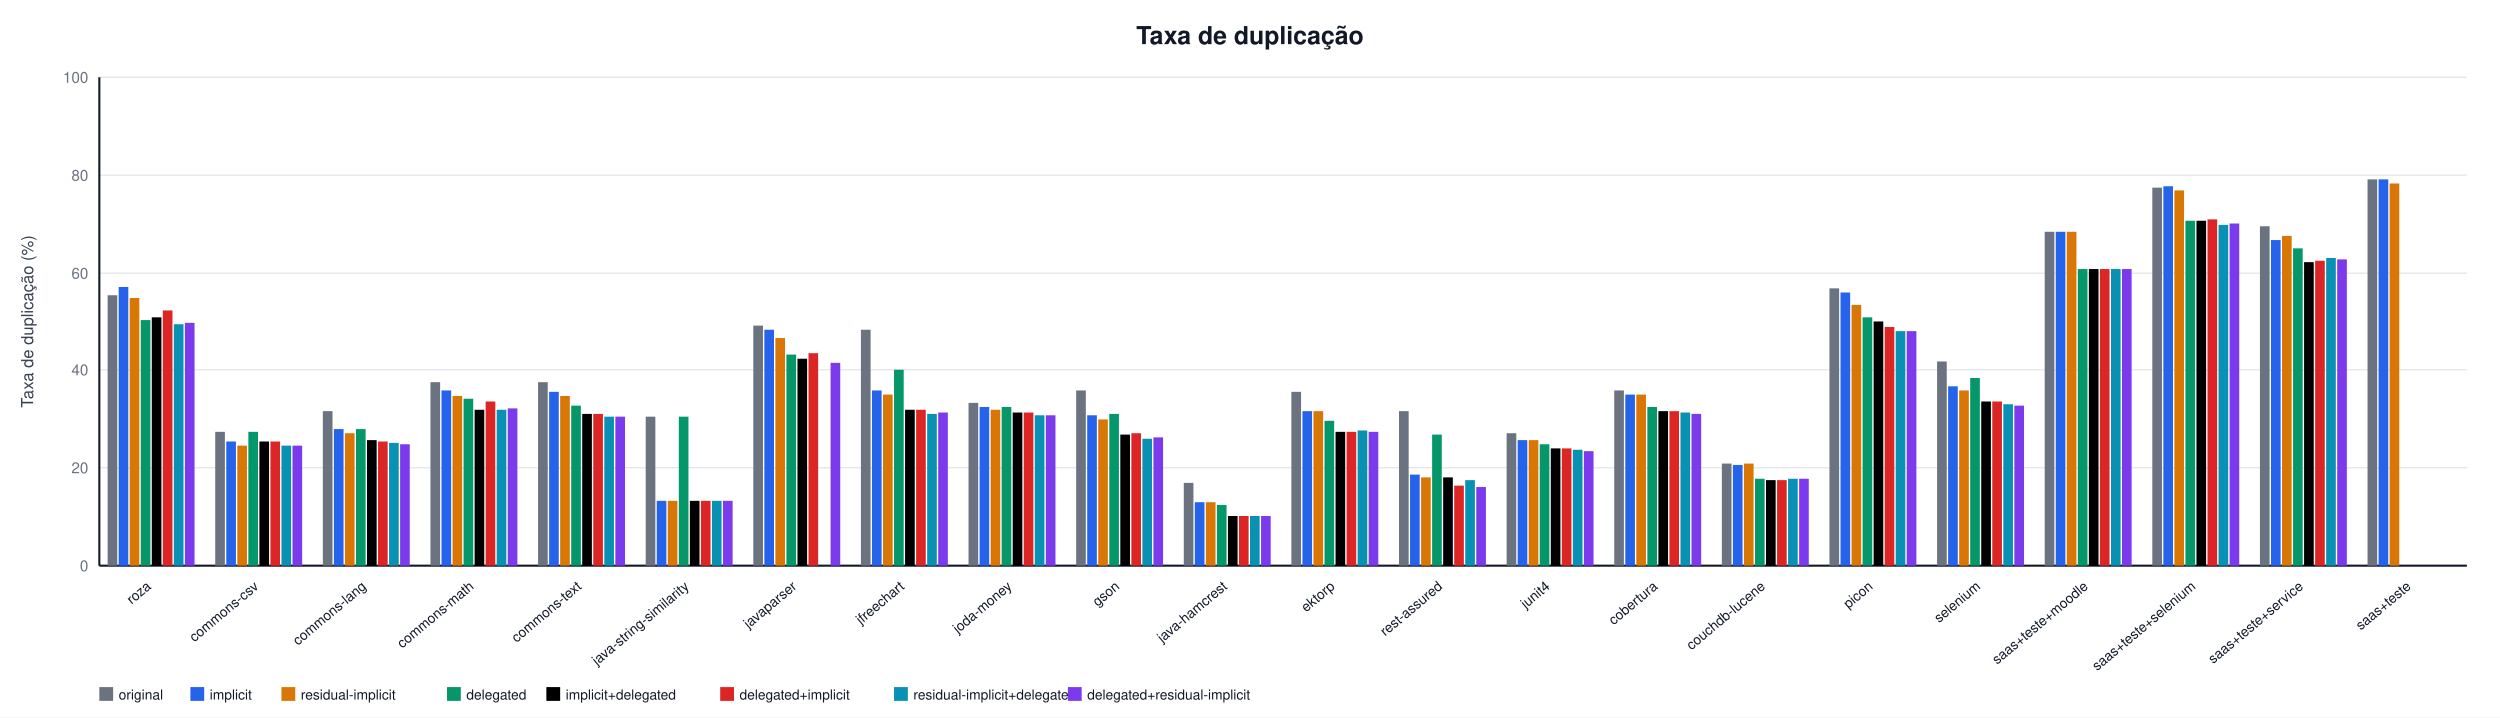
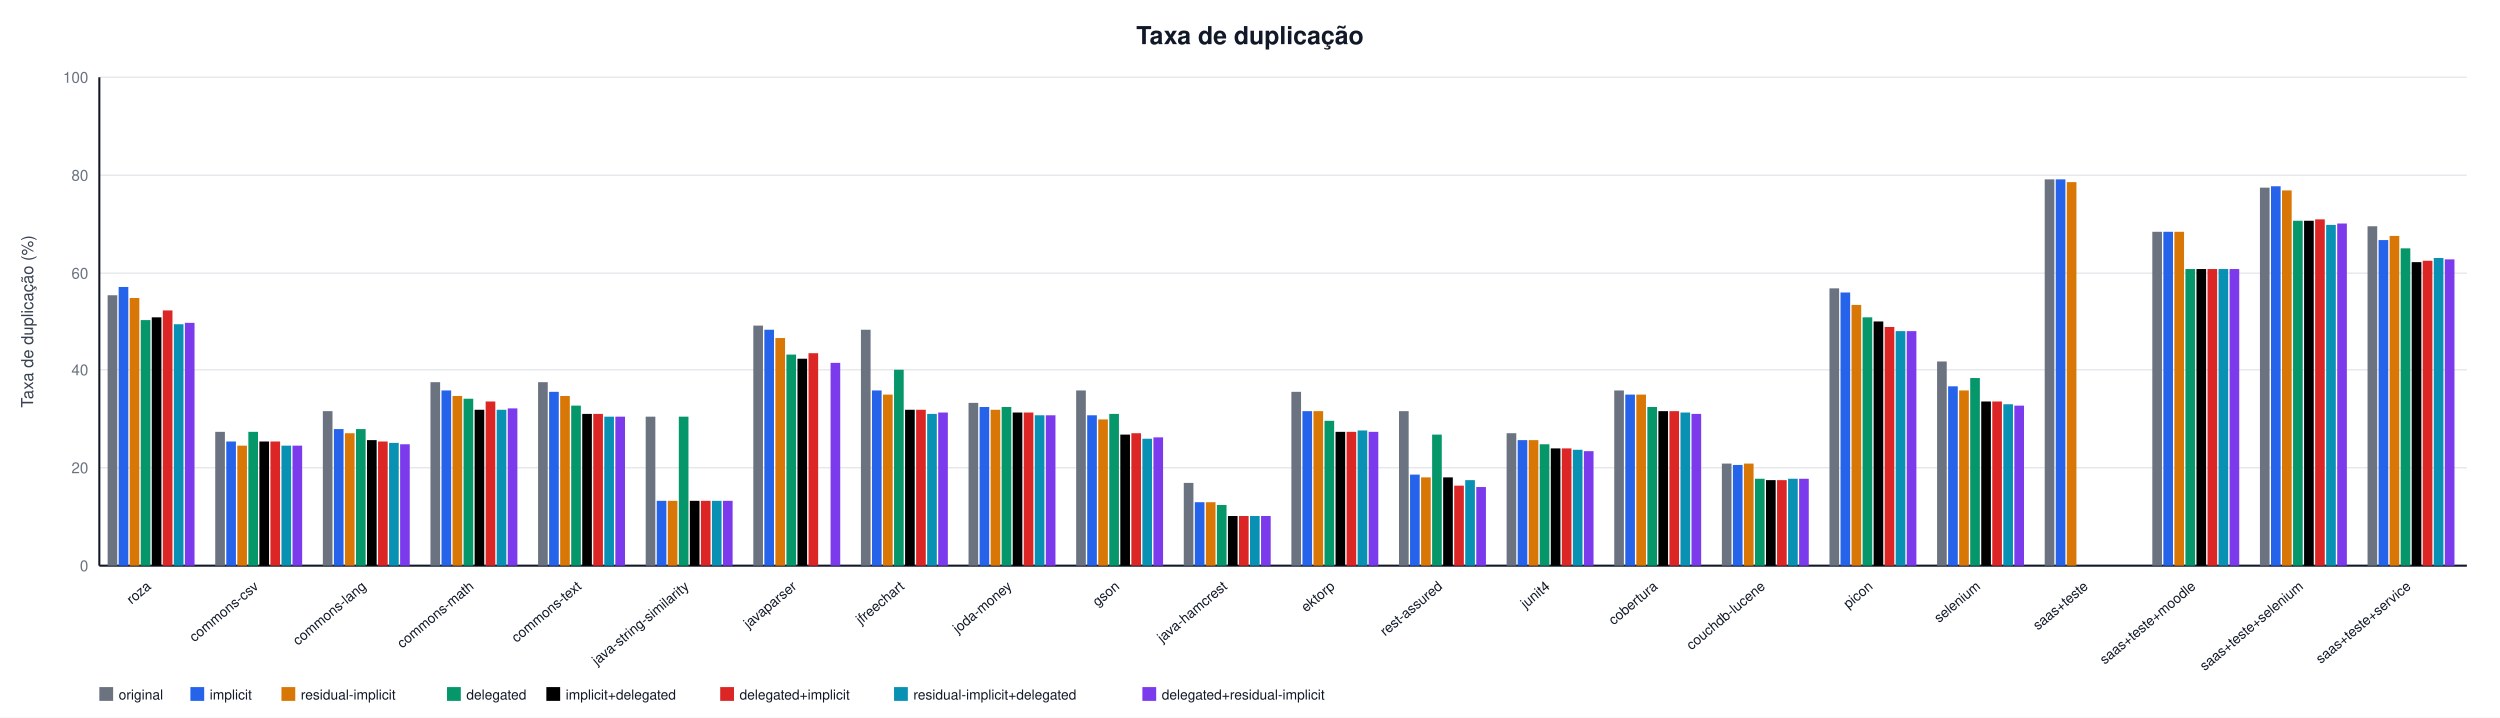
<svg xmlns="http://www.w3.org/2000/svg" width="1812" height="520" viewBox="0 0 1812 520">
  <rect width="100%" height="100%" fill="#ffffff" />
  <text x="906" y="32" text-anchor="middle" font-family="Helvetica, Arial, sans-serif" font-size="18" font-weight="700" fill="#111827">Taxa de duplicação</text>
  <text x="24" y="233" text-anchor="middle" font-family="Helvetica, Arial, sans-serif" font-size="12" fill="#374151" transform="rotate(-90 24 233)">Taxa de duplicação (%)</text>
  <line x1="72" y1="410" x2="1788" y2="410" stroke="#e5e7eb" stroke-width="1" />
  <text x="64" y="414" text-anchor="end" font-family="Helvetica, Arial, sans-serif" font-size="11" fill="#6b7280">0</text>
  <line x1="72" y1="339" x2="1788" y2="339" stroke="#e5e7eb" stroke-width="1" />
  <text x="64" y="343" text-anchor="end" font-family="Helvetica, Arial, sans-serif" font-size="11" fill="#6b7280">20</text>
  <line x1="72" y1="268" x2="1788" y2="268" stroke="#e5e7eb" stroke-width="1" />
  <text x="64" y="272" text-anchor="end" font-family="Helvetica, Arial, sans-serif" font-size="11" fill="#6b7280">40</text>
  <line x1="72" y1="198" x2="1788" y2="198" stroke="#e5e7eb" stroke-width="1" />
  <text x="64" y="202" text-anchor="end" font-family="Helvetica, Arial, sans-serif" font-size="11" fill="#6b7280">60</text>
  <line x1="72" y1="127" x2="1788" y2="127" stroke="#e5e7eb" stroke-width="1" />
  <text x="64" y="131" text-anchor="end" font-family="Helvetica, Arial, sans-serif" font-size="11" fill="#6b7280">80</text>
  <line x1="72" y1="56" x2="1788" y2="56" stroke="#e5e7eb" stroke-width="1" />
  <text x="64" y="60" text-anchor="end" font-family="Helvetica, Arial, sans-serif" font-size="11" fill="#6b7280">100</text>
  <line x1="72" y1="56" x2="72" y2="410" stroke="#111827" stroke-width="1.5" />
  <line x1="72" y1="410" x2="1788" y2="410" stroke="#111827" stroke-width="1.5" />
  <rect x="78" y="214" width="7" height="196" fill="#6b7280" />
  <rect x="86" y="208" width="7" height="202" fill="#2563eb" />
  <rect x="94" y="216" width="7" height="194" fill="#d97706" />
  <rect x="102" y="232" width="7" height="178" fill="#059669" />
  <rect x="110" y="230" width="7" height="180" fill="#7c3ed" />
  <rect x="118" y="225" width="7" height="185" fill="#dc2626" />
  <rect x="126" y="235" width="7" height="175" fill="#0891b2" />
  <rect x="134" y="234" width="7" height="176" fill="#7c3aed" />
  <text x="110" y="426" text-anchor="end" font-family="Helvetica, Arial, sans-serif" font-size="10" fill="#111827" transform="rotate(-40 110 426)">roza</text>
  <rect x="156" y="313" width="7" height="97" fill="#6b7280" />
  <rect x="164" y="320" width="7" height="90" fill="#2563eb" />
  <rect x="172" y="323" width="7" height="87" fill="#d97706" />
  <rect x="180" y="313" width="7" height="97" fill="#059669" />
  <rect x="188" y="320" width="7" height="90" fill="#7c3ed" />
  <rect x="196" y="320" width="7" height="90" fill="#dc2626" />
  <rect x="204" y="323" width="7" height="87" fill="#0891b2" />
  <rect x="212" y="323" width="7" height="87" fill="#7c3aed" />
  <text x="188" y="426" text-anchor="end" font-family="Helvetica, Arial, sans-serif" font-size="10" fill="#111827" transform="rotate(-40 188 426)">commons-csv</text>
  <rect x="234" y="298" width="7" height="112" fill="#6b7280" />
  <rect x="242" y="311" width="7" height="99" fill="#2563eb" />
  <rect x="250" y="314" width="7" height="96" fill="#d97706" />
  <rect x="258" y="311" width="7" height="99" fill="#059669" />
  <rect x="266" y="319" width="7" height="91" fill="#7c3ed" />
  <rect x="274" y="320" width="7" height="90" fill="#dc2626" />
  <rect x="282" y="321" width="7" height="89" fill="#0891b2" />
  <rect x="290" y="322" width="7" height="88" fill="#7c3aed" />
  <text x="266" y="426" text-anchor="end" font-family="Helvetica, Arial, sans-serif" font-size="10" fill="#111827" transform="rotate(-40 266 426)">commons-lang</text>
  <rect x="312" y="277" width="7" height="133" fill="#6b7280" />
  <rect x="320" y="283" width="7" height="127" fill="#2563eb" />
  <rect x="328" y="287" width="7" height="123" fill="#d97706" />
  <rect x="336" y="289" width="7" height="121" fill="#059669" />
  <rect x="344" y="297" width="7" height="113" fill="#7c3ed" />
  <rect x="352" y="291" width="7" height="119" fill="#dc2626" />
  <rect x="360" y="297" width="7" height="113" fill="#0891b2" />
  <rect x="368" y="296" width="7" height="114" fill="#7c3aed" />
  <text x="344" y="426" text-anchor="end" font-family="Helvetica, Arial, sans-serif" font-size="10" fill="#111827" transform="rotate(-40 344 426)">commons-math</text>
  <rect x="390" y="277" width="7" height="133" fill="#6b7280" />
  <rect x="398" y="284" width="7" height="126" fill="#2563eb" />
  <rect x="406" y="287" width="7" height="123" fill="#d97706" />
  <rect x="414" y="294" width="7" height="116" fill="#059669" />
  <rect x="422" y="300" width="7" height="110" fill="#7c3ed" />
  <rect x="430" y="300" width="7" height="110" fill="#dc2626" />
  <rect x="438" y="302" width="7" height="108" fill="#0891b2" />
  <rect x="446" y="302" width="7" height="108" fill="#7c3aed" />
  <text x="422" y="426" text-anchor="end" font-family="Helvetica, Arial, sans-serif" font-size="10" fill="#111827" transform="rotate(-40 422 426)">commons-text</text>
  <rect x="468" y="302" width="7" height="108" fill="#6b7280" />
  <rect x="476" y="363" width="7" height="47" fill="#2563eb" />
  <rect x="484" y="363" width="7" height="47" fill="#d97706" />
  <rect x="492" y="302" width="7" height="108" fill="#059669" />
  <rect x="500" y="363" width="7" height="47" fill="#7c3ed" />
  <rect x="508" y="363" width="7" height="47" fill="#dc2626" />
  <rect x="516" y="363" width="7" height="47" fill="#0891b2" />
  <rect x="524" y="363" width="7" height="47" fill="#7c3aed" />
  <text x="500" y="426" text-anchor="end" font-family="Helvetica, Arial, sans-serif" font-size="10" fill="#111827" transform="rotate(-40 500 426)">java-string-similarity</text>
  <rect x="546" y="236" width="7" height="174" fill="#6b7280" />
  <rect x="554" y="239" width="7" height="171" fill="#2563eb" />
  <rect x="562" y="245" width="7" height="165" fill="#d97706" />
  <rect x="570" y="257" width="7" height="153" fill="#059669" />
  <rect x="578" y="260" width="7" height="150" fill="#7c3ed" />
  <rect x="586" y="256" width="7" height="154" fill="#dc2626" />
-   <rect x="594" y="410" width="7" height="0" fill="#0891b2" />
  <rect x="602" y="263" width="7" height="147" fill="#7c3aed" />
  <text x="578" y="426" text-anchor="end" font-family="Helvetica, Arial, sans-serif" font-size="10" fill="#111827" transform="rotate(-40 578 426)">javaparser</text>
  <rect x="624" y="239" width="7" height="171" fill="#6b7280" />
  <rect x="632" y="283" width="7" height="127" fill="#2563eb" />
  <rect x="640" y="286" width="7" height="124" fill="#d97706" />
  <rect x="648" y="268" width="7" height="142" fill="#059669" />
  <rect x="656" y="297" width="7" height="113" fill="#7c3ed" />
  <rect x="664" y="297" width="7" height="113" fill="#dc2626" />
  <rect x="672" y="300" width="7" height="110" fill="#0891b2" />
  <rect x="680" y="299" width="7" height="111" fill="#7c3aed" />
  <text x="656" y="426" text-anchor="end" font-family="Helvetica, Arial, sans-serif" font-size="10" fill="#111827" transform="rotate(-40 656 426)">jfreechart</text>
  <rect x="702" y="292" width="7" height="118" fill="#6b7280" />
  <rect x="710" y="295" width="7" height="115" fill="#2563eb" />
  <rect x="718" y="297" width="7" height="113" fill="#d97706" />
  <rect x="726" y="295" width="7" height="115" fill="#059669" />
  <rect x="734" y="299" width="7" height="111" fill="#7c3ed" />
  <rect x="742" y="299" width="7" height="111" fill="#dc2626" />
  <rect x="750" y="301" width="7" height="109" fill="#0891b2" />
  <rect x="758" y="301" width="7" height="109" fill="#7c3aed" />
  <text x="734" y="426" text-anchor="end" font-family="Helvetica, Arial, sans-serif" font-size="10" fill="#111827" transform="rotate(-40 734 426)">joda-money</text>
  <rect x="780" y="283" width="7" height="127" fill="#6b7280" />
  <rect x="788" y="301" width="7" height="109" fill="#2563eb" />
  <rect x="796" y="304" width="7" height="106" fill="#d97706" />
  <rect x="804" y="300" width="7" height="110" fill="#059669" />
  <rect x="812" y="315" width="7" height="95" fill="#7c3ed" />
  <rect x="820" y="314" width="7" height="96" fill="#dc2626" />
  <rect x="828" y="318" width="7" height="92" fill="#0891b2" />
  <rect x="836" y="317" width="7" height="93" fill="#7c3aed" />
  <text x="812" y="426" text-anchor="end" font-family="Helvetica, Arial, sans-serif" font-size="10" fill="#111827" transform="rotate(-40 812 426)">gson</text>
  <rect x="858" y="350" width="7" height="60" fill="#6b7280" />
  <rect x="866" y="364" width="7" height="46" fill="#2563eb" />
  <rect x="874" y="364" width="7" height="46" fill="#d97706" />
  <rect x="882" y="366" width="7" height="44" fill="#059669" />
  <rect x="890" y="374" width="7" height="36" fill="#7c3ed" />
  <rect x="898" y="374" width="7" height="36" fill="#dc2626" />
  <rect x="906" y="374" width="7" height="36" fill="#0891b2" />
  <rect x="914" y="374" width="7" height="36" fill="#7c3aed" />
  <text x="890" y="426" text-anchor="end" font-family="Helvetica, Arial, sans-serif" font-size="10" fill="#111827" transform="rotate(-40 890 426)">java-hamcrest</text>
  <rect x="936" y="284" width="7" height="126" fill="#6b7280" />
  <rect x="944" y="298" width="7" height="112" fill="#2563eb" />
  <rect x="952" y="298" width="7" height="112" fill="#d97706" />
  <rect x="960" y="305" width="7" height="105" fill="#059669" />
  <rect x="968" y="313" width="7" height="97" fill="#7c3ed" />
  <rect x="976" y="313" width="7" height="97" fill="#dc2626" />
  <rect x="984" y="312" width="7" height="98" fill="#0891b2" />
  <rect x="992" y="313" width="7" height="97" fill="#7c3aed" />
  <text x="968" y="426" text-anchor="end" font-family="Helvetica, Arial, sans-serif" font-size="10" fill="#111827" transform="rotate(-40 968 426)">ektorp</text>
  <rect x="1014" y="298" width="7" height="112" fill="#6b7280" />
  <rect x="1022" y="344" width="7" height="66" fill="#2563eb" />
  <rect x="1030" y="346" width="7" height="64" fill="#d97706" />
  <rect x="1038" y="315" width="7" height="95" fill="#059669" />
  <rect x="1046" y="346" width="7" height="64" fill="#7c3ed" />
  <rect x="1054" y="352" width="7" height="58" fill="#dc2626" />
  <rect x="1062" y="348" width="7" height="62" fill="#0891b2" />
  <rect x="1070" y="353" width="7" height="57" fill="#7c3aed" />
  <text x="1046" y="426" text-anchor="end" font-family="Helvetica, Arial, sans-serif" font-size="10" fill="#111827" transform="rotate(-40 1046 426)">rest-assured</text>
  <rect x="1092" y="314" width="7" height="96" fill="#6b7280" />
  <rect x="1100" y="319" width="7" height="91" fill="#2563eb" />
  <rect x="1108" y="319" width="7" height="91" fill="#d97706" />
  <rect x="1116" y="322" width="7" height="88" fill="#059669" />
  <rect x="1124" y="325" width="7" height="85" fill="#7c3ed" />
  <rect x="1132" y="325" width="7" height="85" fill="#dc2626" />
  <rect x="1140" y="326" width="7" height="84" fill="#0891b2" />
  <rect x="1148" y="327" width="7" height="83" fill="#7c3aed" />
  <text x="1124" y="426" text-anchor="end" font-family="Helvetica, Arial, sans-serif" font-size="10" fill="#111827" transform="rotate(-40 1124 426)">junit4</text>
  <rect x="1170" y="283" width="7" height="127" fill="#6b7280" />
  <rect x="1178" y="286" width="7" height="124" fill="#2563eb" />
  <rect x="1186" y="286" width="7" height="124" fill="#d97706" />
  <rect x="1194" y="295" width="7" height="115" fill="#059669" />
  <rect x="1202" y="298" width="7" height="112" fill="#7c3ed" />
  <rect x="1210" y="298" width="7" height="112" fill="#dc2626" />
  <rect x="1218" y="299" width="7" height="111" fill="#0891b2" />
  <rect x="1226" y="300" width="7" height="110" fill="#7c3aed" />
  <text x="1202" y="426" text-anchor="end" font-family="Helvetica, Arial, sans-serif" font-size="10" fill="#111827" transform="rotate(-40 1202 426)">cobertura</text>
  <rect x="1248" y="336" width="7" height="74" fill="#6b7280" />
  <rect x="1256" y="337" width="7" height="73" fill="#2563eb" />
  <rect x="1264" y="336" width="7" height="74" fill="#d97706" />
  <rect x="1272" y="347" width="7" height="63" fill="#059669" />
  <rect x="1280" y="348" width="7" height="62" fill="#7c3ed" />
  <rect x="1288" y="348" width="7" height="62" fill="#dc2626" />
  <rect x="1296" y="347" width="7" height="63" fill="#0891b2" />
  <rect x="1304" y="347" width="7" height="63" fill="#7c3aed" />
  <text x="1280" y="426" text-anchor="end" font-family="Helvetica, Arial, sans-serif" font-size="10" fill="#111827" transform="rotate(-40 1280 426)">couchdb-lucene</text>
  <rect x="1326" y="209" width="7" height="201" fill="#6b7280" />
  <rect x="1334" y="212" width="7" height="198" fill="#2563eb" />
  <rect x="1342" y="221" width="7" height="189" fill="#d97706" />
  <rect x="1350" y="230" width="7" height="180" fill="#059669" />
  <rect x="1358" y="233" width="7" height="177" fill="#7c3ed" />
  <rect x="1366" y="237" width="7" height="173" fill="#dc2626" />
  <rect x="1374" y="240" width="7" height="170" fill="#0891b2" />
  <rect x="1382" y="240" width="7" height="170" fill="#7c3aed" />
  <text x="1358" y="426" text-anchor="end" font-family="Helvetica, Arial, sans-serif" font-size="10" fill="#111827" transform="rotate(-40 1358 426)">picon</text>
  <rect x="1404" y="262" width="7" height="148" fill="#6b7280" />
  <rect x="1412" y="280" width="7" height="130" fill="#2563eb" />
  <rect x="1420" y="283" width="7" height="127" fill="#d97706" />
  <rect x="1428" y="274" width="7" height="136" fill="#059669" />
  <rect x="1436" y="291" width="7" height="119" fill="#7c3ed" />
  <rect x="1444" y="291" width="7" height="119" fill="#dc2626" />
  <rect x="1452" y="293" width="7" height="117" fill="#0891b2" />
  <rect x="1460" y="294" width="7" height="116" fill="#7c3aed" />
  <text x="1436" y="426" text-anchor="end" font-family="Helvetica, Arial, sans-serif" font-size="10" fill="#111827" transform="rotate(-40 1436 426)">selenium</text>
-   <rect x="1482" y="168" width="7" height="242" fill="#6b7280" />
-   <rect x="1490" y="168" width="7" height="242" fill="#2563eb" />
-   <rect x="1498" y="168" width="7" height="242" fill="#d97706" />
-   <rect x="1506" y="195" width="7" height="215" fill="#059669" />
-   <rect x="1514" y="195" width="7" height="215" fill="#7c3ed" />
-   <rect x="1522" y="195" width="7" height="215" fill="#dc2626" />
-   <rect x="1530" y="195" width="7" height="215" fill="#0891b2" />
-   <rect x="1538" y="195" width="7" height="215" fill="#7c3aed" />
-   <text x="1514" y="426" text-anchor="end" font-family="Helvetica, Arial, sans-serif" font-size="10" fill="#111827" transform="rotate(-40 1514 426)">saas+teste+moodle</text>
-   <rect x="1560" y="136" width="7" height="274" fill="#6b7280" />
-   <rect x="1568" y="135" width="7" height="275" fill="#2563eb" />
-   <rect x="1576" y="138" width="7" height="272" fill="#d97706" />
-   <rect x="1584" y="160" width="7" height="250" fill="#059669" />
-   <rect x="1592" y="160" width="7" height="250" fill="#7c3ed" />
-   <rect x="1600" y="159" width="7" height="251" fill="#dc2626" />
-   <rect x="1608" y="163" width="7" height="247" fill="#0891b2" />
-   <rect x="1616" y="162" width="7" height="248" fill="#7c3aed" />
-   <text x="1592" y="426" text-anchor="end" font-family="Helvetica, Arial, sans-serif" font-size="10" fill="#111827" transform="rotate(-40 1592 426)">saas+teste+selenium</text>
-   <rect x="1638" y="164" width="7" height="246" fill="#6b7280" />
-   <rect x="1646" y="174" width="7" height="236" fill="#2563eb" />
-   <rect x="1654" y="171" width="7" height="239" fill="#d97706" />
-   <rect x="1662" y="180" width="7" height="230" fill="#059669" />
-   <rect x="1670" y="190" width="7" height="220" fill="#7c3ed" />
-   <rect x="1678" y="189" width="7" height="221" fill="#dc2626" />
-   <rect x="1686" y="187" width="7" height="223" fill="#0891b2" />
-   <rect x="1694" y="188" width="7" height="222" fill="#7c3aed" />
-   <text x="1670" y="426" text-anchor="end" font-family="Helvetica, Arial, sans-serif" font-size="10" fill="#111827" transform="rotate(-40 1670 426)">saas+teste+service</text>
-   <rect x="1716" y="130" width="7" height="280" fill="#6b7280" />
-   <rect x="1724" y="130" width="7" height="280" fill="#2563eb" />
-   <rect x="1732" y="133" width="7" height="277" fill="#d97706" />
-   <rect x="1740" y="410" width="7" height="0" fill="#059669" />
-   <rect x="1748" y="410" width="7" height="0" fill="#7c3ed" />
-   <rect x="1756" y="410" width="7" height="0" fill="#dc2626" />
-   <rect x="1764" y="410" width="7" height="0" fill="#0891b2" />
-   <rect x="1772" y="410" width="7" height="0" fill="#7c3aed" />
-   <text x="1748" y="426" text-anchor="end" font-family="Helvetica, Arial, sans-serif" font-size="10" fill="#111827" transform="rotate(-40 1748 426)">saas+teste</text>
+   <rect x="1482" y="130" width="7" height="280" fill="#6b7280" />
+   <rect x="1490" y="130" width="7" height="280" fill="#2563eb" />
+   <rect x="1498" y="132" width="7" height="278" fill="#d97706" />
+   <text x="1514" y="426" text-anchor="end" font-family="Helvetica, Arial, sans-serif" font-size="10" fill="#111827" transform="rotate(-40 1514 426)">saas+teste</text>
+   <rect x="1560" y="168" width="7" height="242" fill="#6b7280" />
+   <rect x="1568" y="168" width="7" height="242" fill="#2563eb" />
+   <rect x="1576" y="168" width="7" height="242" fill="#d97706" />
+   <rect x="1584" y="195" width="7" height="215" fill="#059669" />
+   <rect x="1592" y="195" width="7" height="215" fill="#7c3ed" />
+   <rect x="1600" y="195" width="7" height="215" fill="#dc2626" />
+   <rect x="1608" y="195" width="7" height="215" fill="#0891b2" />
+   <rect x="1616" y="195" width="7" height="215" fill="#7c3aed" />
+   <text x="1592" y="426" text-anchor="end" font-family="Helvetica, Arial, sans-serif" font-size="10" fill="#111827" transform="rotate(-40 1592 426)">saas+teste+moodle</text>
+   <rect x="1638" y="136" width="7" height="274" fill="#6b7280" />
+   <rect x="1646" y="135" width="7" height="275" fill="#2563eb" />
+   <rect x="1654" y="138" width="7" height="272" fill="#d97706" />
+   <rect x="1662" y="160" width="7" height="250" fill="#059669" />
+   <rect x="1670" y="160" width="7" height="250" fill="#7c3ed" />
+   <rect x="1678" y="159" width="7" height="251" fill="#dc2626" />
+   <rect x="1686" y="163" width="7" height="247" fill="#0891b2" />
+   <rect x="1694" y="162" width="7" height="248" fill="#7c3aed" />
+   <text x="1670" y="426" text-anchor="end" font-family="Helvetica, Arial, sans-serif" font-size="10" fill="#111827" transform="rotate(-40 1670 426)">saas+teste+selenium</text>
+   <rect x="1716" y="164" width="7" height="246" fill="#6b7280" />
+   <rect x="1724" y="174" width="7" height="236" fill="#2563eb" />
+   <rect x="1732" y="171" width="7" height="239" fill="#d97706" />
+   <rect x="1740" y="180" width="7" height="230" fill="#059669" />
+   <rect x="1748" y="190" width="7" height="220" fill="#7c3ed" />
+   <rect x="1756" y="189" width="7" height="221" fill="#dc2626" />
+   <rect x="1764" y="187" width="7" height="223" fill="#0891b2" />
+   <rect x="1772" y="188" width="7" height="222" fill="#7c3aed" />
+   <text x="1748" y="426" text-anchor="end" font-family="Helvetica, Arial, sans-serif" font-size="10" fill="#111827" transform="rotate(-40 1748 426)">saas+teste+service</text>
  <rect x="72" y="498" width="10" height="10" fill="#6b7280" />
  <text x="86" y="507" font-family="Helvetica, Arial, sans-serif" font-size="10" fill="#111827">original</text>
  <rect x="138" y="498" width="10" height="10" fill="#2563eb" />
  <text x="152" y="507" font-family="Helvetica, Arial, sans-serif" font-size="10" fill="#111827">implicit</text>
  <rect x="204" y="498" width="10" height="10" fill="#d97706" />
  <text x="218" y="507" font-family="Helvetica, Arial, sans-serif" font-size="10" fill="#111827">residual-implicit</text>
  <rect x="324" y="498" width="10" height="10" fill="#059669" />
  <text x="338" y="507" font-family="Helvetica, Arial, sans-serif" font-size="10" fill="#111827">delegated</text>
  <rect x="396" y="498" width="10" height="10" fill="#7c3ed" />
  <text x="410" y="507" font-family="Helvetica, Arial, sans-serif" font-size="10" fill="#111827">implicit+delegated</text>
  <rect x="522" y="498" width="10" height="10" fill="#dc2626" />
  <text x="536" y="507" font-family="Helvetica, Arial, sans-serif" font-size="10" fill="#111827">delegated+implicit</text>
  <rect x="648" y="498" width="10" height="10" fill="#0891b2" />
  <text x="662" y="507" font-family="Helvetica, Arial, sans-serif" font-size="10" fill="#111827">residual-implicit+delegated</text>
-   <rect x="774" y="498" width="10" height="10" fill="#7c3aed" />
-   <text x="788" y="507" font-family="Helvetica, Arial, sans-serif" font-size="10" fill="#111827">delegated+residual-implicit</text>
+   <rect x="828" y="498" width="10" height="10" fill="#7c3aed" />
+   <text x="842" y="507" font-family="Helvetica, Arial, sans-serif" font-size="10" fill="#111827">delegated+residual-implicit</text>
</svg>
